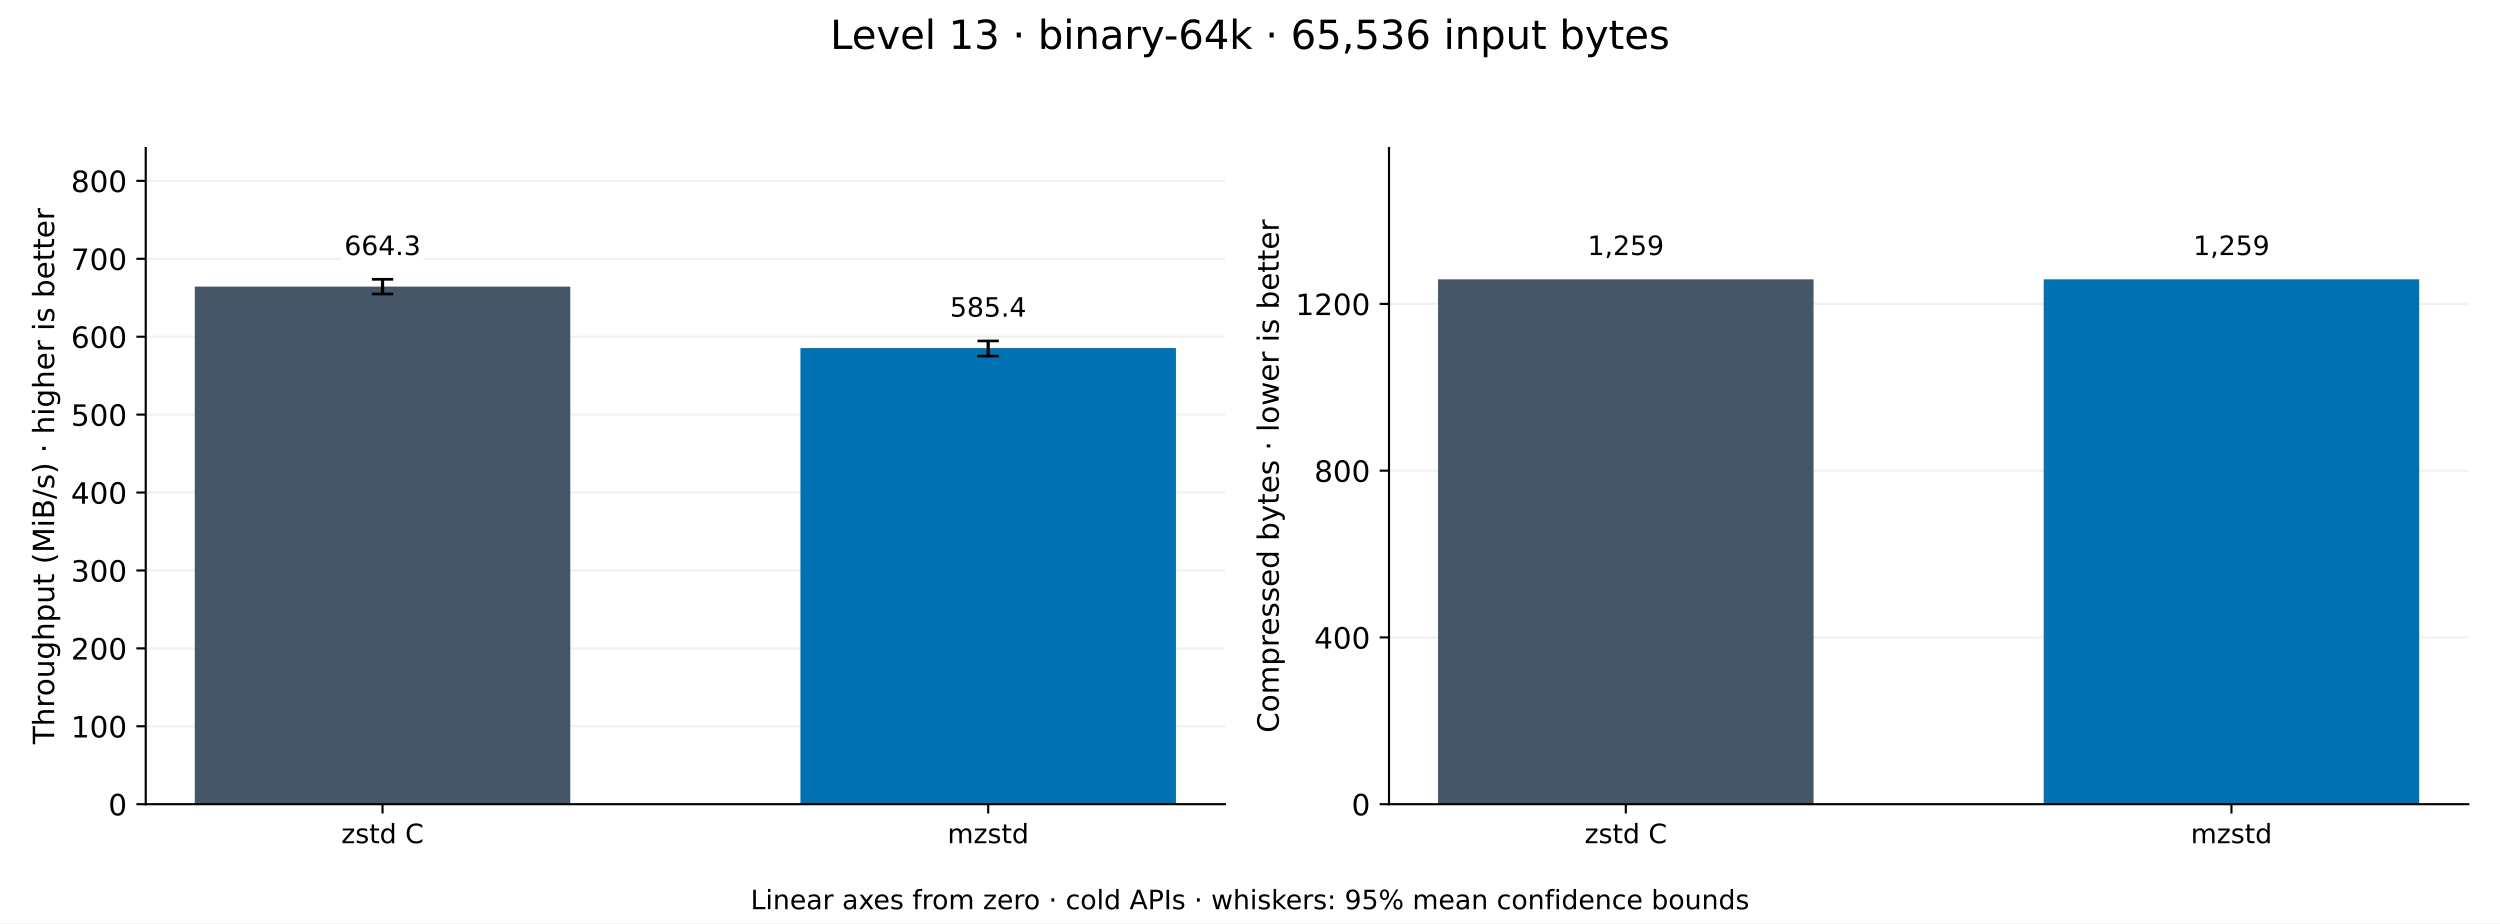
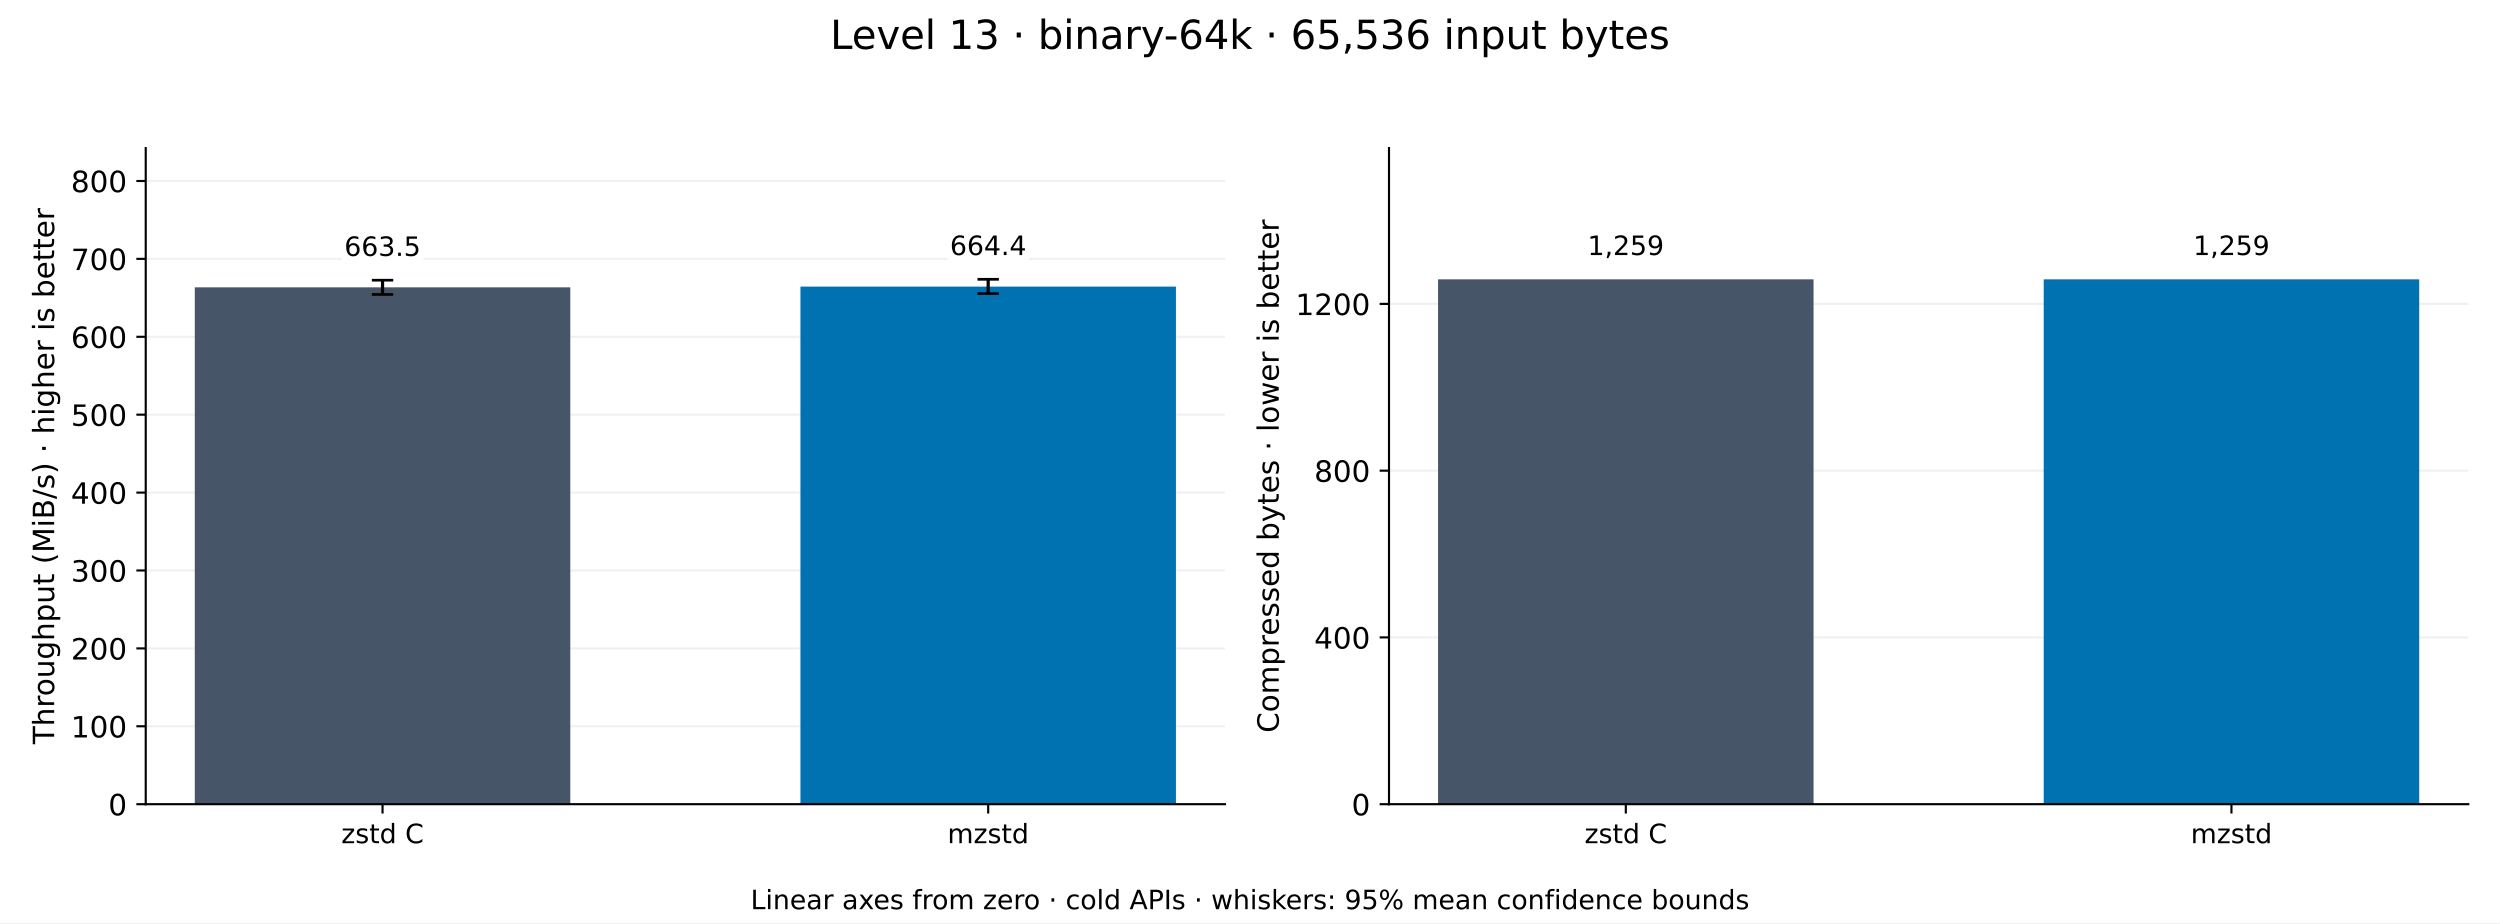
<svg xmlns="http://www.w3.org/2000/svg" xmlns:xlink="http://www.w3.org/1999/xlink" width="936pt" height="345.6pt" viewBox="0 0 936 345.6" version="1.1">
  <defs>
    <style type="text/css">*{stroke-linejoin: round; stroke-linecap: butt}</style>
  </defs>
  <g id="figure_1">
    <g id="patch_1">
      <path d="M 0 345.6 L 936 345.6 L 936 0 L 0 0 z " style="fill: #ffffff" />
    </g>
    <g id="axes_1">
      <g id="patch_2">
        <path d="M 54.56 301.088 L 458.64 301.088 L 458.64 55.44 L 54.56 55.44 z " style="fill: #ffffff" />
      </g>
      <g id="matplotlib.axis_1">
        <g id="xtick_1">
          <g id="line2d_1">
            <defs>
              <path id="mcbfd24ea1b" d="M 0 0 L 0 3.5 " style="stroke: #000000; stroke-width: 0.8" />
            </defs>
            <g>
              <use xlink:href="#mcbfd24ea1b" x="143.222" y="301.088" style="stroke: #000000; stroke-width: 0.8" />
            </g>
          </g>
          <g id="text_1">
            <text style="font-size: 10px; font-family: 'DejaVu Sans', 'Bitstream Vera Sans', 'Computer Modern Sans Serif', 'Lucida Grande', 'Verdana', 'Geneva', 'Lucid', 'Arial', 'Helvetica', 'Avant Garde', sans-serif; text-anchor: middle" x="143.222" y="315.686" transform="rotate(-0 143.2218 315.6864)">zstd C</text>
          </g>
        </g>
        <g id="xtick_2">
          <g id="line2d_2">
            <g>
              <use xlink:href="#mcbfd24ea1b" x="369.978" y="301.088" style="stroke: #000000; stroke-width: 0.8" />
            </g>
          </g>
          <g id="text_2">
            <text style="font-size: 10px; font-family: 'DejaVu Sans', 'Bitstream Vera Sans', 'Computer Modern Sans Serif', 'Lucida Grande', 'Verdana', 'Geneva', 'Lucid', 'Arial', 'Helvetica', 'Avant Garde', sans-serif; text-anchor: middle" x="369.978" y="315.686" transform="rotate(-0 369.9782 315.6864)">mzstd</text>
          </g>
        </g>
      </g>
      <g id="matplotlib.axis_2">
        <g id="ytick_1">
          <g id="line2d_3">
            <path d="M 54.56 301.088 L 458.64 301.088 " clip-path="url(#p4144bda285)" style="fill: none; stroke: #b0b0b0; stroke-opacity: 0.18; stroke-width: 0.8; stroke-linecap: square" />
          </g>
          <g id="line2d_4">
            <defs>
              <path id="m862e928616" d="M 0 0 L -3.5 0 " style="stroke: #000000; stroke-width: 0.8" />
            </defs>
            <g>
              <use xlink:href="#m862e928616" x="54.56" y="301.088" style="stroke: #000000; stroke-width: 0.8" />
            </g>
          </g>
          <g id="text_3">
            <text style="font-size: 11px; font-family: 'DejaVu Sans', 'Bitstream Vera Sans', 'Computer Modern Sans Serif', 'Lucida Grande', 'Verdana', 'Geneva', 'Lucid', 'Arial', 'Helvetica', 'Avant Garde', sans-serif; text-anchor: end" x="47.56" y="305.267" transform="rotate(-0 47.56 305.2671)">0</text>
          </g>
        </g>
        <g id="ytick_2">
          <g id="line2d_5">
-             <path d="M 54.56 271.917 L 458.64 271.917 " clip-path="url(#p4144bda285)" style="fill: none; stroke: #b0b0b0; stroke-opacity: 0.18; stroke-width: 0.8; stroke-linecap: square" />
+             <path d="M 54.56 271.922 L 458.64 271.922 " clip-path="url(#p4144bda285)" style="fill: none; stroke: #b0b0b0; stroke-opacity: 0.18; stroke-width: 0.8; stroke-linecap: square" />
          </g>
          <g id="line2d_6">
            <g>
-               <use xlink:href="#m862e928616" x="54.56" y="271.917" style="stroke: #000000; stroke-width: 0.8" />
+               <use xlink:href="#m862e928616" x="54.56" y="271.922" style="stroke: #000000; stroke-width: 0.8" />
            </g>
          </g>
          <g id="text_4">
-             <text style="font-size: 11px; font-family: 'DejaVu Sans', 'Bitstream Vera Sans', 'Computer Modern Sans Serif', 'Lucida Grande', 'Verdana', 'Geneva', 'Lucid', 'Arial', 'Helvetica', 'Avant Garde', sans-serif; text-anchor: end" x="47.56" y="276.097" transform="rotate(-0 47.56 276.0966)">100</text>
+             <text style="font-size: 11px; font-family: 'DejaVu Sans', 'Bitstream Vera Sans', 'Computer Modern Sans Serif', 'Lucida Grande', 'Verdana', 'Geneva', 'Lucid', 'Arial', 'Helvetica', 'Avant Garde', sans-serif; text-anchor: end" x="47.56" y="276.101" transform="rotate(-0 47.56 276.1013)">100</text>
          </g>
        </g>
        <g id="ytick_3">
          <g id="line2d_7">
-             <path d="M 54.56 242.747 L 458.64 242.747 " clip-path="url(#p4144bda285)" style="fill: none; stroke: #b0b0b0; stroke-opacity: 0.18; stroke-width: 0.8; stroke-linecap: square" />
+             <path d="M 54.56 242.756 L 458.64 242.756 " clip-path="url(#p4144bda285)" style="fill: none; stroke: #b0b0b0; stroke-opacity: 0.18; stroke-width: 0.8; stroke-linecap: square" />
          </g>
          <g id="line2d_8">
            <g>
-               <use xlink:href="#m862e928616" x="54.56" y="242.747" style="stroke: #000000; stroke-width: 0.8" />
+               <use xlink:href="#m862e928616" x="54.56" y="242.756" style="stroke: #000000; stroke-width: 0.8" />
            </g>
          </g>
          <g id="text_5">
-             <text style="font-size: 11px; font-family: 'DejaVu Sans', 'Bitstream Vera Sans', 'Computer Modern Sans Serif', 'Lucida Grande', 'Verdana', 'Geneva', 'Lucid', 'Arial', 'Helvetica', 'Avant Garde', sans-serif; text-anchor: end" x="47.56" y="246.926" transform="rotate(-0 47.56 246.926)">200</text>
+             <text style="font-size: 11px; font-family: 'DejaVu Sans', 'Bitstream Vera Sans', 'Computer Modern Sans Serif', 'Lucida Grande', 'Verdana', 'Geneva', 'Lucid', 'Arial', 'Helvetica', 'Avant Garde', sans-serif; text-anchor: end" x="47.56" y="246.935" transform="rotate(-0 47.56 246.9355)">200</text>
          </g>
        </g>
        <g id="ytick_4">
          <g id="line2d_9">
-             <path d="M 54.56 213.576 L 458.64 213.576 " clip-path="url(#p4144bda285)" style="fill: none; stroke: #b0b0b0; stroke-opacity: 0.18; stroke-width: 0.8; stroke-linecap: square" />
+             <path d="M 54.56 213.591 L 458.64 213.591 " clip-path="url(#p4144bda285)" style="fill: none; stroke: #b0b0b0; stroke-opacity: 0.18; stroke-width: 0.8; stroke-linecap: square" />
          </g>
          <g id="line2d_10">
            <g>
-               <use xlink:href="#m862e928616" x="54.56" y="213.576" style="stroke: #000000; stroke-width: 0.8" />
+               <use xlink:href="#m862e928616" x="54.56" y="213.591" style="stroke: #000000; stroke-width: 0.8" />
            </g>
          </g>
          <g id="text_6">
-             <text style="font-size: 11px; font-family: 'DejaVu Sans', 'Bitstream Vera Sans', 'Computer Modern Sans Serif', 'Lucida Grande', 'Verdana', 'Geneva', 'Lucid', 'Arial', 'Helvetica', 'Avant Garde', sans-serif; text-anchor: end" x="47.56" y="217.755" transform="rotate(-0 47.56 217.7554)">300</text>
+             <text style="font-size: 11px; font-family: 'DejaVu Sans', 'Bitstream Vera Sans', 'Computer Modern Sans Serif', 'Lucida Grande', 'Verdana', 'Geneva', 'Lucid', 'Arial', 'Helvetica', 'Avant Garde', sans-serif; text-anchor: end" x="47.56" y="217.77" transform="rotate(-0 47.56 217.7697)">300</text>
          </g>
        </g>
        <g id="ytick_5">
          <g id="line2d_11">
-             <path d="M 54.56 184.406 L 458.64 184.406 " clip-path="url(#p4144bda285)" style="fill: none; stroke: #b0b0b0; stroke-opacity: 0.18; stroke-width: 0.8; stroke-linecap: square" />
+             <path d="M 54.56 184.425 L 458.64 184.425 " clip-path="url(#p4144bda285)" style="fill: none; stroke: #b0b0b0; stroke-opacity: 0.18; stroke-width: 0.8; stroke-linecap: square" />
          </g>
          <g id="line2d_12">
            <g>
-               <use xlink:href="#m862e928616" x="54.56" y="184.406" style="stroke: #000000; stroke-width: 0.8" />
+               <use xlink:href="#m862e928616" x="54.56" y="184.425" style="stroke: #000000; stroke-width: 0.8" />
            </g>
          </g>
          <g id="text_7">
-             <text style="font-size: 11px; font-family: 'DejaVu Sans', 'Bitstream Vera Sans', 'Computer Modern Sans Serif', 'Lucida Grande', 'Verdana', 'Geneva', 'Lucid', 'Arial', 'Helvetica', 'Avant Garde', sans-serif; text-anchor: end" x="47.56" y="188.585" transform="rotate(-0 47.56 188.5848)">400</text>
+             <text style="font-size: 11px; font-family: 'DejaVu Sans', 'Bitstream Vera Sans', 'Computer Modern Sans Serif', 'Lucida Grande', 'Verdana', 'Geneva', 'Lucid', 'Arial', 'Helvetica', 'Avant Garde', sans-serif; text-anchor: end" x="47.56" y="188.604" transform="rotate(-0 47.56 188.6038)">400</text>
          </g>
        </g>
        <g id="ytick_6">
          <g id="line2d_13">
-             <path d="M 54.56 155.235 L 458.64 155.235 " clip-path="url(#p4144bda285)" style="fill: none; stroke: #b0b0b0; stroke-opacity: 0.18; stroke-width: 0.8; stroke-linecap: square" />
+             <path d="M 54.56 155.259 L 458.64 155.259 " clip-path="url(#p4144bda285)" style="fill: none; stroke: #b0b0b0; stroke-opacity: 0.18; stroke-width: 0.8; stroke-linecap: square" />
          </g>
          <g id="line2d_14">
            <g>
-               <use xlink:href="#m862e928616" x="54.56" y="155.235" style="stroke: #000000; stroke-width: 0.8" />
+               <use xlink:href="#m862e928616" x="54.56" y="155.259" style="stroke: #000000; stroke-width: 0.8" />
            </g>
          </g>
          <g id="text_8">
-             <text style="font-size: 11px; font-family: 'DejaVu Sans', 'Bitstream Vera Sans', 'Computer Modern Sans Serif', 'Lucida Grande', 'Verdana', 'Geneva', 'Lucid', 'Arial', 'Helvetica', 'Avant Garde', sans-serif; text-anchor: end" x="47.56" y="159.414" transform="rotate(-0 47.56 159.4143)">500</text>
+             <text style="font-size: 11px; font-family: 'DejaVu Sans', 'Bitstream Vera Sans', 'Computer Modern Sans Serif', 'Lucida Grande', 'Verdana', 'Geneva', 'Lucid', 'Arial', 'Helvetica', 'Avant Garde', sans-serif; text-anchor: end" x="47.56" y="159.438" transform="rotate(-0 47.56 159.438)">500</text>
          </g>
        </g>
        <g id="ytick_7">
          <g id="line2d_15">
-             <path d="M 54.56 126.065 L 458.64 126.065 " clip-path="url(#p4144bda285)" style="fill: none; stroke: #b0b0b0; stroke-opacity: 0.18; stroke-width: 0.8; stroke-linecap: square" />
+             <path d="M 54.56 126.093 L 458.64 126.093 " clip-path="url(#p4144bda285)" style="fill: none; stroke: #b0b0b0; stroke-opacity: 0.18; stroke-width: 0.8; stroke-linecap: square" />
          </g>
          <g id="line2d_16">
            <g>
-               <use xlink:href="#m862e928616" x="54.56" y="126.065" style="stroke: #000000; stroke-width: 0.8" />
+               <use xlink:href="#m862e928616" x="54.56" y="126.093" style="stroke: #000000; stroke-width: 0.8" />
            </g>
          </g>
          <g id="text_9">
-             <text style="font-size: 11px; font-family: 'DejaVu Sans', 'Bitstream Vera Sans', 'Computer Modern Sans Serif', 'Lucida Grande', 'Verdana', 'Geneva', 'Lucid', 'Arial', 'Helvetica', 'Avant Garde', sans-serif; text-anchor: end" x="47.56" y="130.244" transform="rotate(-0 47.56 130.2437)">600</text>
+             <text style="font-size: 11px; font-family: 'DejaVu Sans', 'Bitstream Vera Sans', 'Computer Modern Sans Serif', 'Lucida Grande', 'Verdana', 'Geneva', 'Lucid', 'Arial', 'Helvetica', 'Avant Garde', sans-serif; text-anchor: end" x="47.56" y="130.272" transform="rotate(-0 47.56 130.2722)">600</text>
          </g>
        </g>
        <g id="ytick_8">
          <g id="line2d_17">
-             <path d="M 54.56 96.894 L 458.64 96.894 " clip-path="url(#p4144bda285)" style="fill: none; stroke: #b0b0b0; stroke-opacity: 0.18; stroke-width: 0.8; stroke-linecap: square" />
+             <path d="M 54.56 96.927 L 458.64 96.927 " clip-path="url(#p4144bda285)" style="fill: none; stroke: #b0b0b0; stroke-opacity: 0.18; stroke-width: 0.8; stroke-linecap: square" />
          </g>
          <g id="line2d_18">
            <g>
-               <use xlink:href="#m862e928616" x="54.56" y="96.894" style="stroke: #000000; stroke-width: 0.8" />
+               <use xlink:href="#m862e928616" x="54.56" y="96.927" style="stroke: #000000; stroke-width: 0.8" />
            </g>
          </g>
          <g id="text_10">
-             <text style="font-size: 11px; font-family: 'DejaVu Sans', 'Bitstream Vera Sans', 'Computer Modern Sans Serif', 'Lucida Grande', 'Verdana', 'Geneva', 'Lucid', 'Arial', 'Helvetica', 'Avant Garde', sans-serif; text-anchor: end" x="47.56" y="101.073" transform="rotate(-0 47.56 101.0731)">700</text>
+             <text style="font-size: 11px; font-family: 'DejaVu Sans', 'Bitstream Vera Sans', 'Computer Modern Sans Serif', 'Lucida Grande', 'Verdana', 'Geneva', 'Lucid', 'Arial', 'Helvetica', 'Avant Garde', sans-serif; text-anchor: end" x="47.56" y="101.106" transform="rotate(-0 47.56 101.1064)">700</text>
          </g>
        </g>
        <g id="ytick_9">
          <g id="line2d_19">
-             <path d="M 54.56 67.723 L 458.64 67.723 " clip-path="url(#p4144bda285)" style="fill: none; stroke: #b0b0b0; stroke-opacity: 0.18; stroke-width: 0.8; stroke-linecap: square" />
+             <path d="M 54.56 67.761 L 458.64 67.761 " clip-path="url(#p4144bda285)" style="fill: none; stroke: #b0b0b0; stroke-opacity: 0.18; stroke-width: 0.8; stroke-linecap: square" />
          </g>
          <g id="line2d_20">
            <g>
-               <use xlink:href="#m862e928616" x="54.56" y="67.723" style="stroke: #000000; stroke-width: 0.8" />
+               <use xlink:href="#m862e928616" x="54.56" y="67.761" style="stroke: #000000; stroke-width: 0.8" />
            </g>
          </g>
          <g id="text_11">
-             <text style="font-size: 11px; font-family: 'DejaVu Sans', 'Bitstream Vera Sans', 'Computer Modern Sans Serif', 'Lucida Grande', 'Verdana', 'Geneva', 'Lucid', 'Arial', 'Helvetica', 'Avant Garde', sans-serif; text-anchor: end" x="47.56" y="71.903" transform="rotate(-0 47.56 71.90255)">800</text>
+             <text style="font-size: 11px; font-family: 'DejaVu Sans', 'Bitstream Vera Sans', 'Computer Modern Sans Serif', 'Lucida Grande', 'Verdana', 'Geneva', 'Lucid', 'Arial', 'Helvetica', 'Avant Garde', sans-serif; text-anchor: end" x="47.56" y="71.941" transform="rotate(-0 47.56 71.94054)">800</text>
          </g>
        </g>
        <g id="text_12">
          <text style="font-size: 11px; font-family: 'DejaVu Sans', 'Bitstream Vera Sans', 'Computer Modern Sans Serif', 'Lucida Grande', 'Verdana', 'Geneva', 'Lucid', 'Arial', 'Helvetica', 'Avant Garde', sans-serif; text-anchor: middle" x="20.276" y="178.264" transform="rotate(-90 20.27609 178.264)">Throughput (MiB/s) · higher is better</text>
        </g>
      </g>
      <g id="patch_3">
-         <path d="M 72.927 301.088 L 213.516 301.088 L 213.516 107.316 L 72.927 107.316 z " clip-path="url(#p4144bda285)" style="fill: #475569" />
+         <path d="M 72.927 301.088 L 213.516 301.088 L 213.516 107.582 L 72.927 107.582 z " clip-path="url(#p4144bda285)" style="fill: #475569" />
      </g>
      <g id="patch_4">
-         <path d="M 299.684 301.088 L 440.273 301.088 L 440.273 130.324 L 299.684 130.324 z " clip-path="url(#p4144bda285)" style="fill: #0072b2" />
+         <path d="M 299.684 301.088 L 440.273 301.088 L 440.273 107.313 L 299.684 107.313 z " clip-path="url(#p4144bda285)" style="fill: #0072b2" />
      </g>
      <g id="LineCollection_1">
-         <path d="M 143.222 110.082 L 143.222 104.57 " clip-path="url(#p4144bda285)" style="fill: none; stroke: #000000; stroke-width: 1.2" />
-         <path d="M 369.978 133.329 L 369.978 127.638 " clip-path="url(#p4144bda285)" style="fill: none; stroke: #000000; stroke-width: 1.2" />
+         <path d="M 143.222 110.241 L 143.222 104.911 " clip-path="url(#p4144bda285)" style="fill: none; stroke: #000000; stroke-width: 1.2" />
+         <path d="M 369.978 109.929 L 369.978 104.57 " clip-path="url(#p4144bda285)" style="fill: none; stroke: #000000; stroke-width: 1.2" />
      </g>
      <g id="line2d_21">
        <defs>
          <path id="mf7f69e77f0" d="M 4 0 L -4 -0 " style="stroke: #000000" />
        </defs>
        <g clip-path="url(#p4144bda285)">
-           <use xlink:href="#mf7f69e77f0" x="143.222" y="110.082" style="fill: #1f77b4; stroke: #000000" />
-           <use xlink:href="#mf7f69e77f0" x="369.978" y="133.329" style="fill: #1f77b4; stroke: #000000" />
+           <use xlink:href="#mf7f69e77f0" x="143.222" y="110.241" style="fill: #1f77b4; stroke: #000000" />
+           <use xlink:href="#mf7f69e77f0" x="369.978" y="109.929" style="fill: #1f77b4; stroke: #000000" />
        </g>
      </g>
      <g id="line2d_22">
        <g clip-path="url(#p4144bda285)">
-           <use xlink:href="#mf7f69e77f0" x="143.222" y="104.57" style="fill: #1f77b4; stroke: #000000" />
-           <use xlink:href="#mf7f69e77f0" x="369.978" y="127.638" style="fill: #1f77b4; stroke: #000000" />
+           <use xlink:href="#mf7f69e77f0" x="143.222" y="104.911" style="fill: #1f77b4; stroke: #000000" />
+           <use xlink:href="#mf7f69e77f0" x="369.978" y="104.57" style="fill: #1f77b4; stroke: #000000" />
        </g>
      </g>
      <g id="patch_5">
        <path d="M 54.56 301.088 L 54.56 55.44 " style="fill: none; stroke: #000000; stroke-width: 0.8; stroke-linejoin: miter; stroke-linecap: square" />
      </g>
      <g id="patch_6">
        <path d="M 54.56 301.088 L 458.64 301.088 " style="fill: none; stroke: #000000; stroke-width: 0.8; stroke-linejoin: miter; stroke-linecap: square" />
      </g>
      <g id="text_13">
        <g id="patch_7">
-           <path d="M 127.908 98.57 L 158.536 98.57 L 158.536 86.891 L 127.908 86.891 z " style="fill: #ffffff; opacity: 0.9" />
-         </g>
-         <text style="font-size: 10px; font-family: 'DejaVu Sans', 'Bitstream Vera Sans', 'Computer Modern Sans Serif', 'Lucida Grande', 'Verdana', 'Geneva', 'Lucid', 'Arial', 'Helvetica', 'Avant Garde', sans-serif; text-anchor: middle" x="143.222" y="95.49" transform="rotate(-0 143.2218 95.48991)">664.3</text>
+           <path d="M 127.908 98.911 L 158.536 98.911 L 158.536 87.233 L 127.908 87.233 z " style="fill: #ffffff; opacity: 0.9" />
+         </g>
+         <text style="font-size: 10px; font-family: 'DejaVu Sans', 'Bitstream Vera Sans', 'Computer Modern Sans Serif', 'Lucida Grande', 'Verdana', 'Geneva', 'Lucid', 'Arial', 'Helvetica', 'Avant Garde', sans-serif; text-anchor: middle" x="143.222" y="95.831" transform="rotate(-0 143.2218 95.8313)">663.5</text>
      </g>
      <g id="text_14">
        <g id="patch_8">
-           <path d="M 354.664 121.638 L 385.292 121.638 L 385.292 109.96 L 354.664 109.96 z " style="fill: #ffffff; opacity: 0.9" />
-         </g>
-         <text style="font-size: 10px; font-family: 'DejaVu Sans', 'Bitstream Vera Sans', 'Computer Modern Sans Serif', 'Lucida Grande', 'Verdana', 'Geneva', 'Lucid', 'Arial', 'Helvetica', 'Avant Garde', sans-serif; text-anchor: middle" x="369.978" y="118.558" transform="rotate(-0 369.9782 118.558)">585.4</text>
+           <path d="M 354.664 98.57 L 385.292 98.57 L 385.292 86.891 L 354.664 86.891 z " style="fill: #ffffff; opacity: 0.9" />
+         </g>
+         <text style="font-size: 10px; font-family: 'DejaVu Sans', 'Bitstream Vera Sans', 'Computer Modern Sans Serif', 'Lucida Grande', 'Verdana', 'Geneva', 'Lucid', 'Arial', 'Helvetica', 'Avant Garde', sans-serif; text-anchor: middle" x="369.978" y="95.49" transform="rotate(-0 369.9782 95.48991)">664.4</text>
      </g>
    </g>
    <g id="axes_2">
      <g id="patch_9">
        <path d="M 520.04 301.088 L 924.12 301.088 L 924.12 55.44 L 520.04 55.44 z " style="fill: #ffffff" />
      </g>
      <g id="matplotlib.axis_3">
        <g id="xtick_3">
          <g id="line2d_23">
            <g>
              <use xlink:href="#mcbfd24ea1b" x="608.702" y="301.088" style="stroke: #000000; stroke-width: 0.8" />
            </g>
          </g>
          <g id="text_15">
            <text style="font-size: 10px; font-family: 'DejaVu Sans', 'Bitstream Vera Sans', 'Computer Modern Sans Serif', 'Lucida Grande', 'Verdana', 'Geneva', 'Lucid', 'Arial', 'Helvetica', 'Avant Garde', sans-serif; text-anchor: middle" x="608.702" y="315.686" transform="rotate(-0 608.7018 315.6864)">zstd C</text>
          </g>
        </g>
        <g id="xtick_4">
          <g id="line2d_24">
            <g>
              <use xlink:href="#mcbfd24ea1b" x="835.458" y="301.088" style="stroke: #000000; stroke-width: 0.8" />
            </g>
          </g>
          <g id="text_16">
            <text style="font-size: 10px; font-family: 'DejaVu Sans', 'Bitstream Vera Sans', 'Computer Modern Sans Serif', 'Lucida Grande', 'Verdana', 'Geneva', 'Lucid', 'Arial', 'Helvetica', 'Avant Garde', sans-serif; text-anchor: middle" x="835.458" y="315.686" transform="rotate(-0 835.4582 315.6864)">mzstd</text>
          </g>
        </g>
      </g>
      <g id="matplotlib.axis_4">
        <g id="ytick_10">
          <g id="line2d_25">
            <path d="M 520.04 301.088 L 924.12 301.088 " clip-path="url(#p0b30c4d7f7)" style="fill: none; stroke: #b0b0b0; stroke-opacity: 0.18; stroke-width: 0.8; stroke-linecap: square" />
          </g>
          <g id="line2d_26">
            <g>
              <use xlink:href="#m862e928616" x="520.04" y="301.088" style="stroke: #000000; stroke-width: 0.8" />
            </g>
          </g>
          <g id="text_17">
            <text style="font-size: 11px; font-family: 'DejaVu Sans', 'Bitstream Vera Sans', 'Computer Modern Sans Serif', 'Lucida Grande', 'Verdana', 'Geneva', 'Lucid', 'Arial', 'Helvetica', 'Avant Garde', sans-serif; text-anchor: end" x="513.04" y="305.267" transform="rotate(-0 513.04 305.2671)">0</text>
          </g>
        </g>
        <g id="ytick_11">
          <g id="line2d_27">
            <path d="M 520.04 238.652 L 924.12 238.652 " clip-path="url(#p0b30c4d7f7)" style="fill: none; stroke: #b0b0b0; stroke-opacity: 0.18; stroke-width: 0.8; stroke-linecap: square" />
          </g>
          <g id="line2d_28">
            <g>
              <use xlink:href="#m862e928616" x="520.04" y="238.652" style="stroke: #000000; stroke-width: 0.8" />
            </g>
          </g>
          <g id="text_18">
            <text style="font-size: 11px; font-family: 'DejaVu Sans', 'Bitstream Vera Sans', 'Computer Modern Sans Serif', 'Lucida Grande', 'Verdana', 'Geneva', 'Lucid', 'Arial', 'Helvetica', 'Avant Garde', sans-serif; text-anchor: end" x="513.04" y="242.831" transform="rotate(-0 513.04 242.8308)">400</text>
          </g>
        </g>
        <g id="ytick_12">
          <g id="line2d_29">
            <path d="M 520.04 176.215 L 924.12 176.215 " clip-path="url(#p0b30c4d7f7)" style="fill: none; stroke: #b0b0b0; stroke-opacity: 0.18; stroke-width: 0.8; stroke-linecap: square" />
          </g>
          <g id="line2d_30">
            <g>
              <use xlink:href="#m862e928616" x="520.04" y="176.215" style="stroke: #000000; stroke-width: 0.8" />
            </g>
          </g>
          <g id="text_19">
            <text style="font-size: 11px; font-family: 'DejaVu Sans', 'Bitstream Vera Sans', 'Computer Modern Sans Serif', 'Lucida Grande', 'Verdana', 'Geneva', 'Lucid', 'Arial', 'Helvetica', 'Avant Garde', sans-serif; text-anchor: end" x="513.04" y="180.394" transform="rotate(-0 513.04 180.3944)">800</text>
          </g>
        </g>
        <g id="ytick_13">
          <g id="line2d_31">
            <path d="M 520.04 113.779 L 924.12 113.779 " clip-path="url(#p0b30c4d7f7)" style="fill: none; stroke: #b0b0b0; stroke-opacity: 0.18; stroke-width: 0.8; stroke-linecap: square" />
          </g>
          <g id="line2d_32">
            <g>
              <use xlink:href="#m862e928616" x="520.04" y="113.779" style="stroke: #000000; stroke-width: 0.8" />
            </g>
          </g>
          <g id="text_20">
            <text style="font-size: 11px; font-family: 'DejaVu Sans', 'Bitstream Vera Sans', 'Computer Modern Sans Serif', 'Lucida Grande', 'Verdana', 'Geneva', 'Lucid', 'Arial', 'Helvetica', 'Avant Garde', sans-serif; text-anchor: end" x="513.04" y="117.958" transform="rotate(-0 513.04 117.9581)">1200</text>
          </g>
        </g>
        <g id="text_21">
          <text style="font-size: 11px; font-family: 'DejaVu Sans', 'Bitstream Vera Sans', 'Computer Modern Sans Serif', 'Lucida Grande', 'Verdana', 'Geneva', 'Lucid', 'Arial', 'Helvetica', 'Avant Garde', sans-serif; text-anchor: middle" x="478.757" y="178.264" transform="rotate(-90 478.7573 178.264)">Compressed bytes · lower is better</text>
        </g>
      </g>
      <g id="patch_10">
        <path d="M 538.407 301.088 L 678.996 301.088 L 678.996 104.57 L 538.407 104.57 z " clip-path="url(#p0b30c4d7f7)" style="fill: #475569" />
      </g>
      <g id="patch_11">
        <path d="M 765.164 301.088 L 905.753 301.088 L 905.753 104.57 L 765.164 104.57 z " clip-path="url(#p0b30c4d7f7)" style="fill: #0072b2" />
      </g>
      <g id="patch_12">
        <path d="M 520.04 301.088 L 520.04 55.44 " style="fill: none; stroke: #000000; stroke-width: 0.8; stroke-linejoin: miter; stroke-linecap: square" />
      </g>
      <g id="patch_13">
        <path d="M 520.04 301.088 L 924.12 301.088 " style="fill: none; stroke: #000000; stroke-width: 0.8; stroke-linejoin: miter; stroke-linecap: square" />
      </g>
      <g id="text_22">
        <g id="patch_14">
          <path d="M 593.388 98.57 L 624.016 98.57 L 624.016 86.891 L 593.388 86.891 z " style="fill: #ffffff; opacity: 0.9" />
        </g>
        <text style="font-size: 10px; font-family: 'DejaVu Sans', 'Bitstream Vera Sans', 'Computer Modern Sans Serif', 'Lucida Grande', 'Verdana', 'Geneva', 'Lucid', 'Arial', 'Helvetica', 'Avant Garde', sans-serif; text-anchor: middle" x="608.702" y="95.49" transform="rotate(-0 608.7018 95.48991)">1,259</text>
      </g>
      <g id="text_23">
        <g id="patch_15">
          <path d="M 820.144 98.57 L 850.772 98.57 L 850.772 86.891 L 820.144 86.891 z " style="fill: #ffffff; opacity: 0.9" />
        </g>
        <text style="font-size: 10px; font-family: 'DejaVu Sans', 'Bitstream Vera Sans', 'Computer Modern Sans Serif', 'Lucida Grande', 'Verdana', 'Geneva', 'Lucid', 'Arial', 'Helvetica', 'Avant Garde', sans-serif; text-anchor: middle" x="835.458" y="95.49" transform="rotate(-0 835.4582 95.48991)">1,259</text>
      </g>
    </g>
    <g id="text_24">
      <text style="font-size: 15px; font-family: 'DejaVu Sans', 'Bitstream Vera Sans', 'Computer Modern Sans Serif', 'Lucida Grande', 'Verdana', 'Geneva', 'Lucid', 'Arial', 'Helvetica', 'Avant Garde', sans-serif; text-anchor: middle" x="468" y="18.31" transform="rotate(-0 468 18.30966)">Level 13 · binary-64k · 65,536 input bytes</text>
    </g>
    <g id="text_25">
      <text style="font-size: 10px; font-family: 'DejaVu Sans', 'Bitstream Vera Sans', 'Computer Modern Sans Serif', 'Lucida Grande', 'Verdana', 'Geneva', 'Lucid', 'Arial', 'Helvetica', 'Avant Garde', sans-serif; text-anchor: middle" x="468" y="340.416" transform="rotate(-0 468 340.416)">Linear axes from zero · cold APIs · whiskers: 95% mean confidence bounds</text>
    </g>
  </g>
  <defs>
    <clipPath id="p4144bda285">
      <rect x="54.56" y="55.44" width="404.08" height="245.648" />
    </clipPath>
    <clipPath id="p0b30c4d7f7">
      <rect x="520.04" y="55.44" width="404.08" height="245.648" />
    </clipPath>
  </defs>
</svg>
